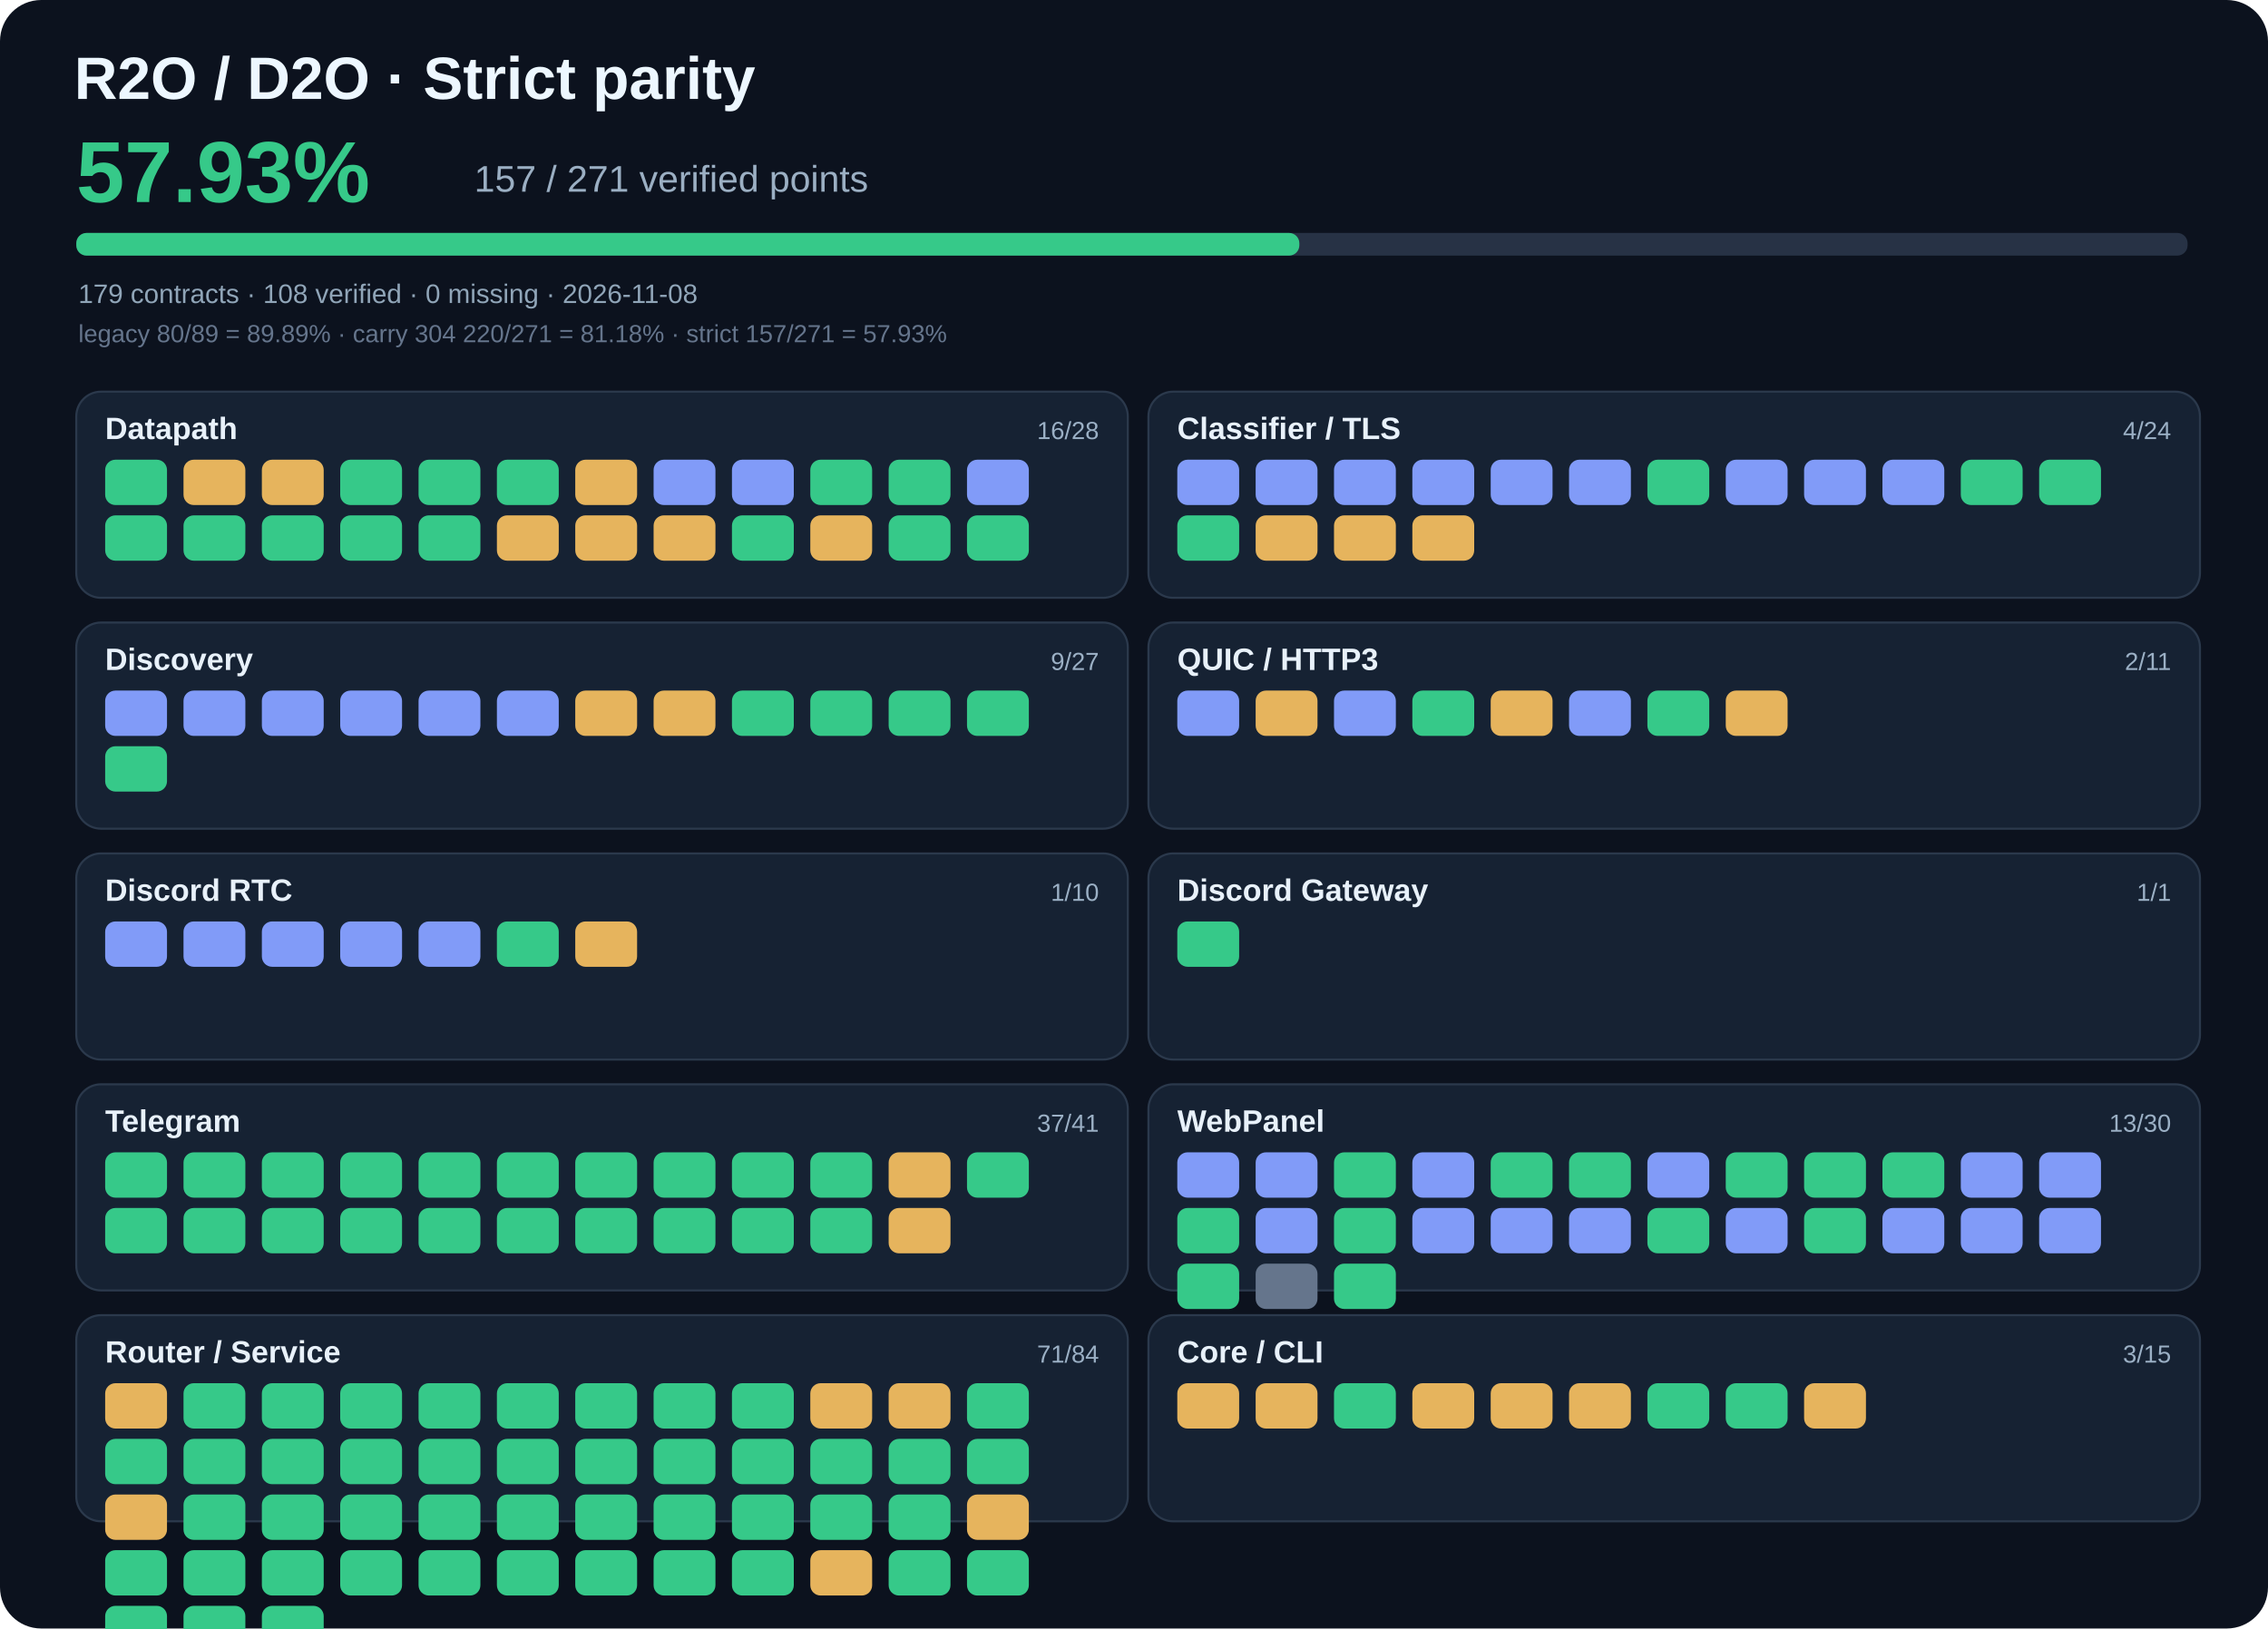
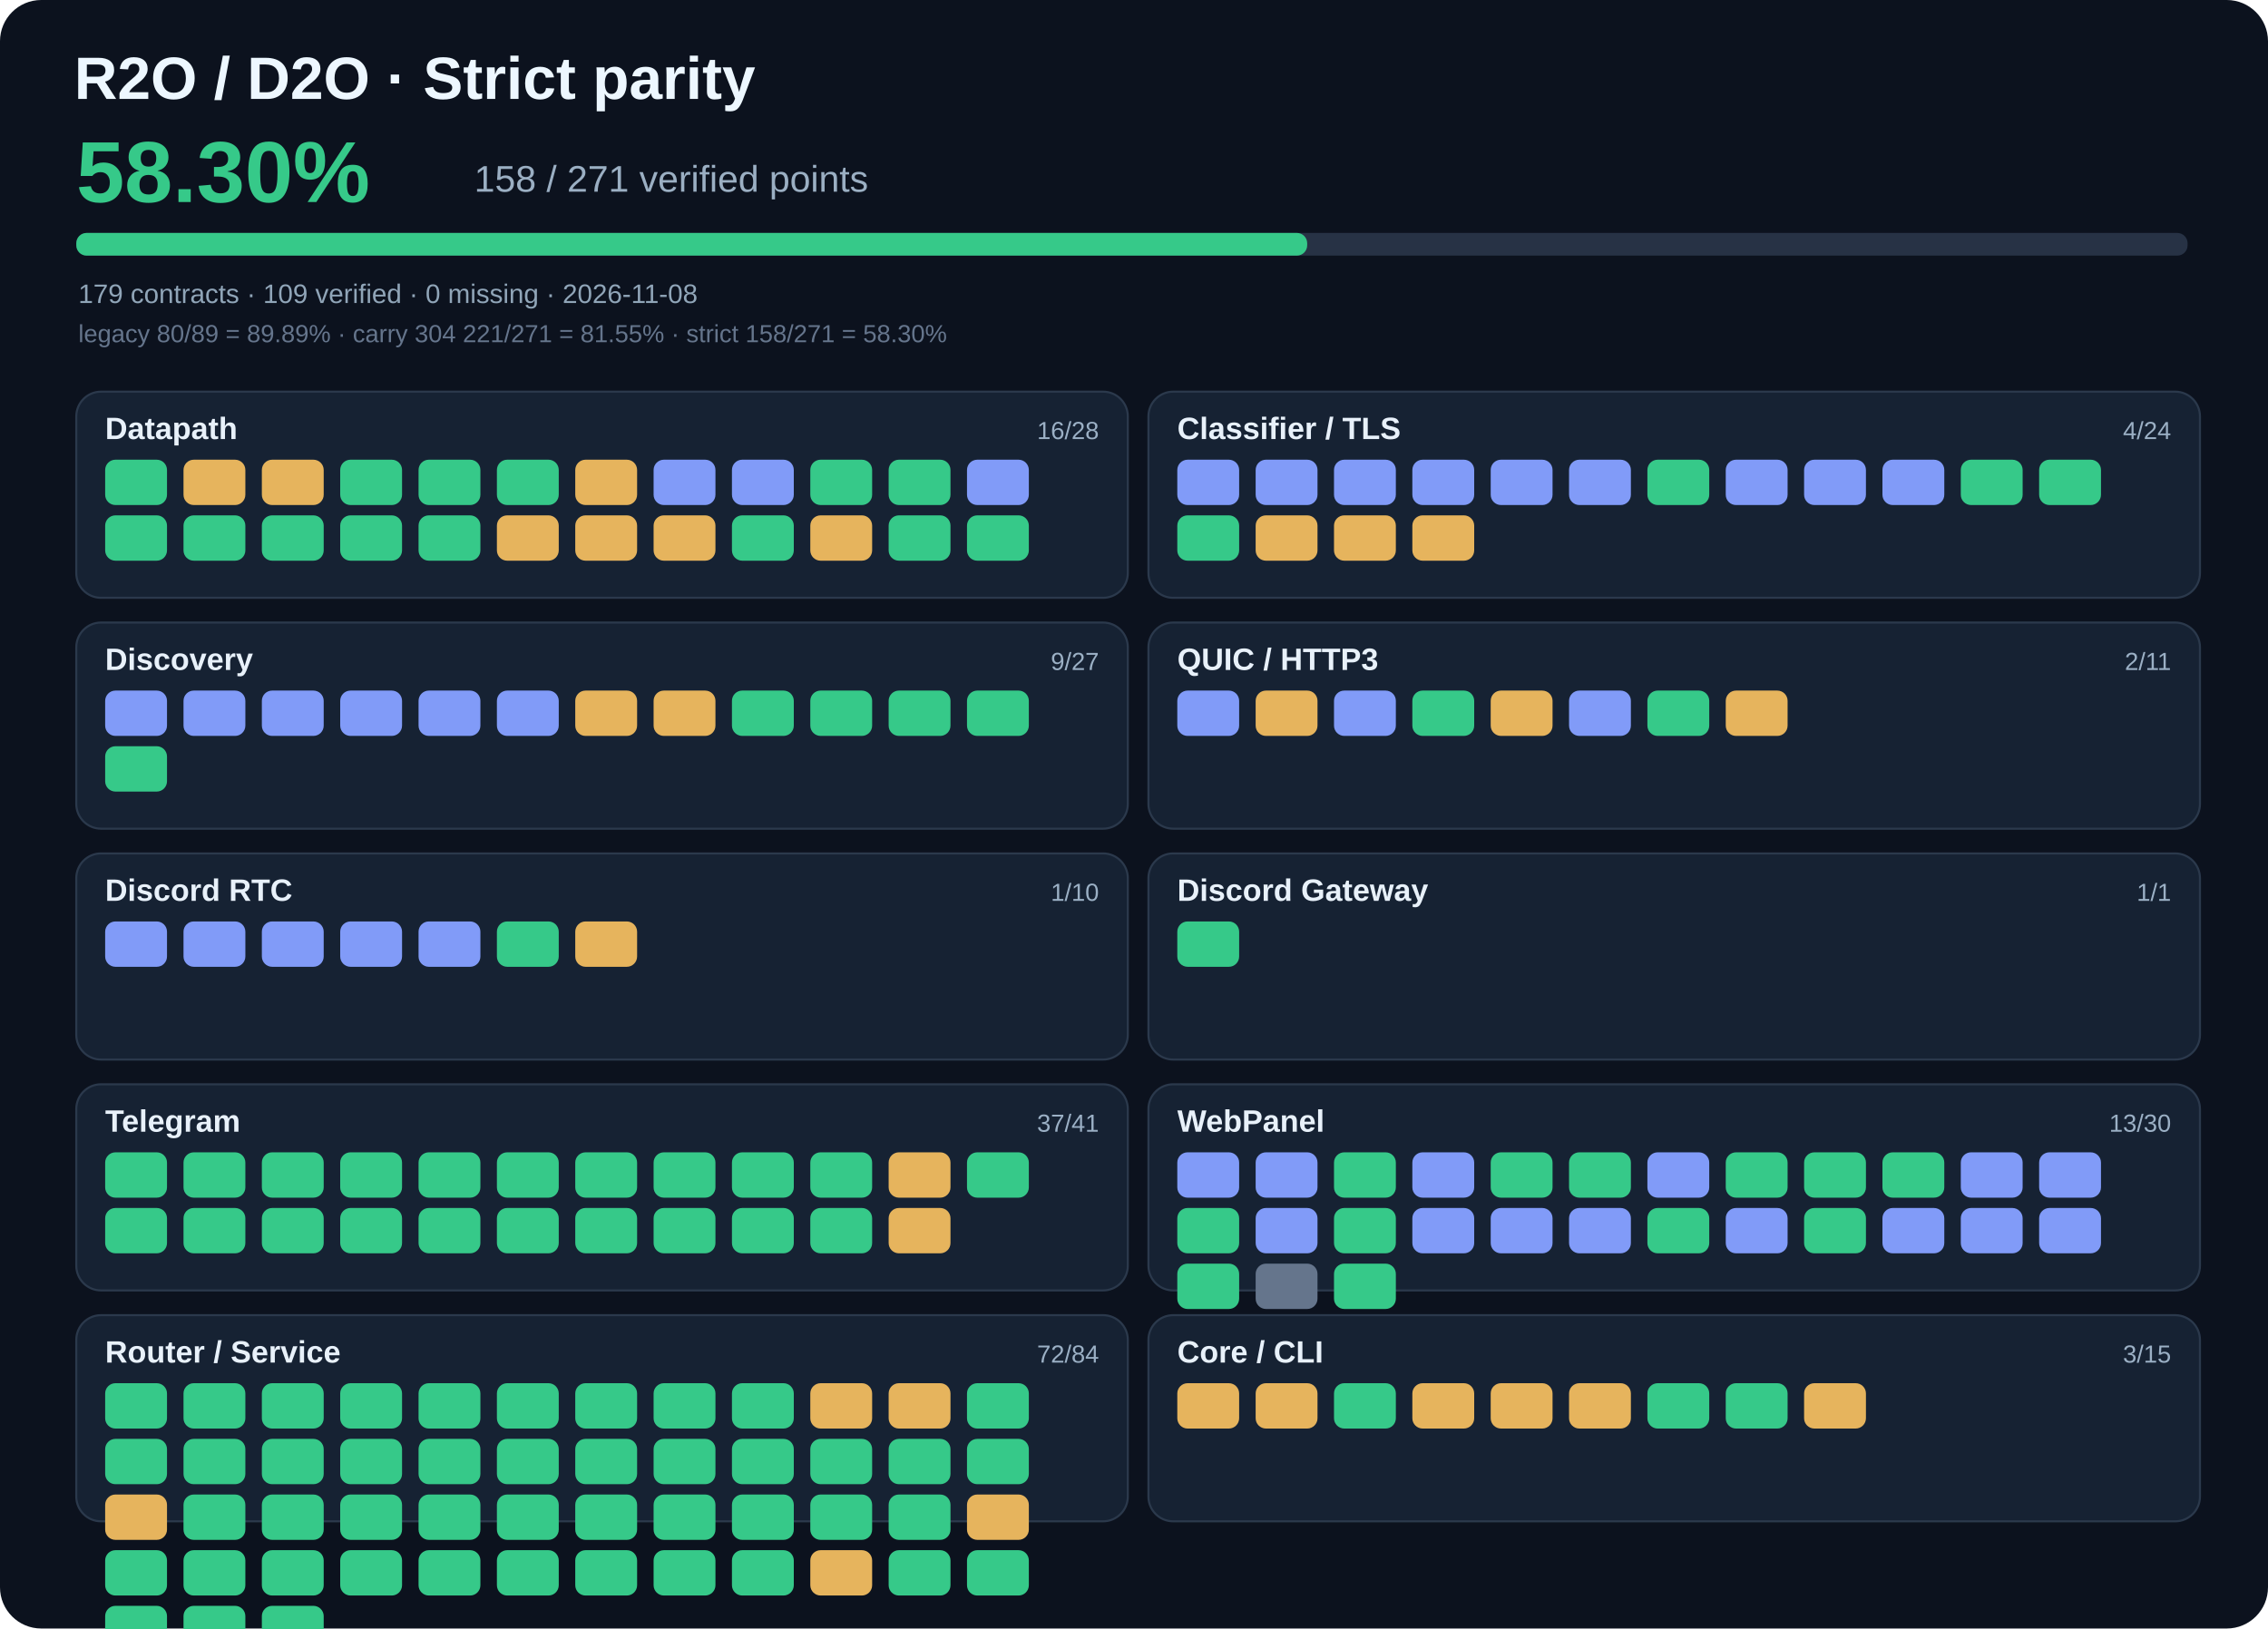
- <svg xmlns="http://www.w3.org/2000/svg" viewBox="0 0 1100 790" width="1100" height="790" role="img" aria-label="R2O strict parity 57.93%">
+ <svg xmlns="http://www.w3.org/2000/svg" viewBox="0 0 1100 790" width="1100" height="790" role="img" aria-label="R2O strict parity 58.30%">
  <rect width="1100" height="790" rx="20" fill="#0c121e" />
  <text x="36" y="48" fill="#edf7ff" font-family="Arial,sans-serif" font-size="29" font-weight="700">R2O / D2O · Strict parity</text>
-   <text x="37" y="98" fill="#36c989" font-family="Arial,sans-serif" font-size="42" font-weight="700">57.93%</text>
-   <text x="230" y="93" fill="#9bafc3" font-family="Arial,sans-serif" font-size="18">157 / 271 verified points</text>
+   <text x="37" y="98" fill="#36c989" font-family="Arial,sans-serif" font-size="42" font-weight="700">58.30%</text>
+   <text x="230" y="93" fill="#9bafc3" font-family="Arial,sans-serif" font-size="18">158 / 271 verified points</text>
  <rect x="37" y="113" width="1024" height="11" rx="5" fill="#273245" />
-   <rect x="37" y="113" width="593.2" height="11" rx="5" fill="#36c989" />
-   <text x="38" y="147" fill="#90a5b8" font-family="Arial,sans-serif" font-size="13">179 contracts · 108 verified · 0 missing · 2026-11-08</text>
-   <text x="38" y="166" fill="#65758c" font-family="Arial,sans-serif" font-size="12">legacy 80/89 = 89.89% · carry 304 220/271 = 81.18% · strict 157/271 = 57.93%</text>
+   <rect x="37" y="113" width="597.0" height="11" rx="5" fill="#36c989" />
+   <text x="38" y="147" fill="#90a5b8" font-family="Arial,sans-serif" font-size="13">179 contracts · 109 verified · 0 missing · 2026-11-08</text>
+   <text x="38" y="166" fill="#65758c" font-family="Arial,sans-serif" font-size="12">legacy 80/89 = 89.89% · carry 304 221/271 = 81.55% · strict 158/271 = 58.30%</text>
  <rect x="37" y="190" width="510" height="100" rx="12" fill="#162233" stroke="#2b394c" />
  <text x="51" y="213" fill="#e8f1fa" font-family="Arial,sans-serif" font-size="15" font-weight="700">Datapath</text>
  <text x="533" y="213" text-anchor="end" fill="#9bb0c5" font-family="Arial,sans-serif" font-size="12">16/28</text>
  <rect x="51" y="223" width="30" height="22" rx="5" fill="#36c989" />
  <rect x="89" y="223" width="30" height="22" rx="5" fill="#e6b45d" />
  <rect x="127" y="223" width="30" height="22" rx="5" fill="#e6b45d" />
  <rect x="165" y="223" width="30" height="22" rx="5" fill="#36c989" />
  <rect x="203" y="223" width="30" height="22" rx="5" fill="#36c989" />
  <rect x="241" y="223" width="30" height="22" rx="5" fill="#36c989" />
  <rect x="279" y="223" width="30" height="22" rx="5" fill="#e6b45d" />
  <rect x="317" y="223" width="30" height="22" rx="5" fill="#819bf8" />
  <rect x="355" y="223" width="30" height="22" rx="5" fill="#819bf8" />
  <rect x="393" y="223" width="30" height="22" rx="5" fill="#36c989" />
  <rect x="431" y="223" width="30" height="22" rx="5" fill="#36c989" />
  <rect x="469" y="223" width="30" height="22" rx="5" fill="#819bf8" />
  <rect x="51" y="250" width="30" height="22" rx="5" fill="#36c989" />
  <rect x="89" y="250" width="30" height="22" rx="5" fill="#36c989" />
  <rect x="127" y="250" width="30" height="22" rx="5" fill="#36c989" />
  <rect x="165" y="250" width="30" height="22" rx="5" fill="#36c989" />
  <rect x="203" y="250" width="30" height="22" rx="5" fill="#36c989" />
  <rect x="241" y="250" width="30" height="22" rx="5" fill="#e6b45d" />
  <rect x="279" y="250" width="30" height="22" rx="5" fill="#e6b45d" />
  <rect x="317" y="250" width="30" height="22" rx="5" fill="#e6b45d" />
  <rect x="355" y="250" width="30" height="22" rx="5" fill="#36c989" />
  <rect x="393" y="250" width="30" height="22" rx="5" fill="#e6b45d" />
  <rect x="431" y="250" width="30" height="22" rx="5" fill="#36c989" />
  <rect x="469" y="250" width="30" height="22" rx="5" fill="#36c989" />
  <rect x="557" y="190" width="510" height="100" rx="12" fill="#162233" stroke="#2b394c" />
  <text x="571" y="213" fill="#e8f1fa" font-family="Arial,sans-serif" font-size="15" font-weight="700">Classifier / TLS</text>
  <text x="1053" y="213" text-anchor="end" fill="#9bb0c5" font-family="Arial,sans-serif" font-size="12">4/24</text>
  <rect x="571" y="223" width="30" height="22" rx="5" fill="#819bf8" />
  <rect x="609" y="223" width="30" height="22" rx="5" fill="#819bf8" />
  <rect x="647" y="223" width="30" height="22" rx="5" fill="#819bf8" />
  <rect x="685" y="223" width="30" height="22" rx="5" fill="#819bf8" />
  <rect x="723" y="223" width="30" height="22" rx="5" fill="#819bf8" />
  <rect x="761" y="223" width="30" height="22" rx="5" fill="#819bf8" />
  <rect x="799" y="223" width="30" height="22" rx="5" fill="#36c989" />
  <rect x="837" y="223" width="30" height="22" rx="5" fill="#819bf8" />
  <rect x="875" y="223" width="30" height="22" rx="5" fill="#819bf8" />
  <rect x="913" y="223" width="30" height="22" rx="5" fill="#819bf8" />
  <rect x="951" y="223" width="30" height="22" rx="5" fill="#36c989" />
  <rect x="989" y="223" width="30" height="22" rx="5" fill="#36c989" />
  <rect x="571" y="250" width="30" height="22" rx="5" fill="#36c989" />
  <rect x="609" y="250" width="30" height="22" rx="5" fill="#e6b45d" />
  <rect x="647" y="250" width="30" height="22" rx="5" fill="#e6b45d" />
  <rect x="685" y="250" width="30" height="22" rx="5" fill="#e6b45d" />
  <rect x="37" y="302" width="510" height="100" rx="12" fill="#162233" stroke="#2b394c" />
  <text x="51" y="325" fill="#e8f1fa" font-family="Arial,sans-serif" font-size="15" font-weight="700">Discovery</text>
  <text x="533" y="325" text-anchor="end" fill="#9bb0c5" font-family="Arial,sans-serif" font-size="12">9/27</text>
  <rect x="51" y="335" width="30" height="22" rx="5" fill="#819bf8" />
  <rect x="89" y="335" width="30" height="22" rx="5" fill="#819bf8" />
  <rect x="127" y="335" width="30" height="22" rx="5" fill="#819bf8" />
  <rect x="165" y="335" width="30" height="22" rx="5" fill="#819bf8" />
  <rect x="203" y="335" width="30" height="22" rx="5" fill="#819bf8" />
  <rect x="241" y="335" width="30" height="22" rx="5" fill="#819bf8" />
  <rect x="279" y="335" width="30" height="22" rx="5" fill="#e6b45d" />
  <rect x="317" y="335" width="30" height="22" rx="5" fill="#e6b45d" />
  <rect x="355" y="335" width="30" height="22" rx="5" fill="#36c989" />
  <rect x="393" y="335" width="30" height="22" rx="5" fill="#36c989" />
  <rect x="431" y="335" width="30" height="22" rx="5" fill="#36c989" />
  <rect x="469" y="335" width="30" height="22" rx="5" fill="#36c989" />
  <rect x="51" y="362" width="30" height="22" rx="5" fill="#36c989" />
  <rect x="557" y="302" width="510" height="100" rx="12" fill="#162233" stroke="#2b394c" />
  <text x="571" y="325" fill="#e8f1fa" font-family="Arial,sans-serif" font-size="15" font-weight="700">QUIC / HTTP3</text>
  <text x="1053" y="325" text-anchor="end" fill="#9bb0c5" font-family="Arial,sans-serif" font-size="12">2/11</text>
  <rect x="571" y="335" width="30" height="22" rx="5" fill="#819bf8" />
  <rect x="609" y="335" width="30" height="22" rx="5" fill="#e6b45d" />
  <rect x="647" y="335" width="30" height="22" rx="5" fill="#819bf8" />
  <rect x="685" y="335" width="30" height="22" rx="5" fill="#36c989" />
  <rect x="723" y="335" width="30" height="22" rx="5" fill="#e6b45d" />
  <rect x="761" y="335" width="30" height="22" rx="5" fill="#819bf8" />
  <rect x="799" y="335" width="30" height="22" rx="5" fill="#36c989" />
  <rect x="837" y="335" width="30" height="22" rx="5" fill="#e6b45d" />
  <rect x="37" y="414" width="510" height="100" rx="12" fill="#162233" stroke="#2b394c" />
  <text x="51" y="437" fill="#e8f1fa" font-family="Arial,sans-serif" font-size="15" font-weight="700">Discord RTC</text>
  <text x="533" y="437" text-anchor="end" fill="#9bb0c5" font-family="Arial,sans-serif" font-size="12">1/10</text>
  <rect x="51" y="447" width="30" height="22" rx="5" fill="#819bf8" />
  <rect x="89" y="447" width="30" height="22" rx="5" fill="#819bf8" />
  <rect x="127" y="447" width="30" height="22" rx="5" fill="#819bf8" />
  <rect x="165" y="447" width="30" height="22" rx="5" fill="#819bf8" />
  <rect x="203" y="447" width="30" height="22" rx="5" fill="#819bf8" />
  <rect x="241" y="447" width="30" height="22" rx="5" fill="#36c989" />
  <rect x="279" y="447" width="30" height="22" rx="5" fill="#e6b45d" />
  <rect x="557" y="414" width="510" height="100" rx="12" fill="#162233" stroke="#2b394c" />
  <text x="571" y="437" fill="#e8f1fa" font-family="Arial,sans-serif" font-size="15" font-weight="700">Discord Gateway</text>
  <text x="1053" y="437" text-anchor="end" fill="#9bb0c5" font-family="Arial,sans-serif" font-size="12">1/1</text>
  <rect x="571" y="447" width="30" height="22" rx="5" fill="#36c989" />
  <rect x="37" y="526" width="510" height="100" rx="12" fill="#162233" stroke="#2b394c" />
  <text x="51" y="549" fill="#e8f1fa" font-family="Arial,sans-serif" font-size="15" font-weight="700">Telegram</text>
  <text x="533" y="549" text-anchor="end" fill="#9bb0c5" font-family="Arial,sans-serif" font-size="12">37/41</text>
  <rect x="51" y="559" width="30" height="22" rx="5" fill="#36c989" />
  <rect x="89" y="559" width="30" height="22" rx="5" fill="#36c989" />
  <rect x="127" y="559" width="30" height="22" rx="5" fill="#36c989" />
  <rect x="165" y="559" width="30" height="22" rx="5" fill="#36c989" />
  <rect x="203" y="559" width="30" height="22" rx="5" fill="#36c989" />
  <rect x="241" y="559" width="30" height="22" rx="5" fill="#36c989" />
  <rect x="279" y="559" width="30" height="22" rx="5" fill="#36c989" />
  <rect x="317" y="559" width="30" height="22" rx="5" fill="#36c989" />
  <rect x="355" y="559" width="30" height="22" rx="5" fill="#36c989" />
  <rect x="393" y="559" width="30" height="22" rx="5" fill="#36c989" />
  <rect x="431" y="559" width="30" height="22" rx="5" fill="#e6b45d" />
  <rect x="469" y="559" width="30" height="22" rx="5" fill="#36c989" />
  <rect x="51" y="586" width="30" height="22" rx="5" fill="#36c989" />
  <rect x="89" y="586" width="30" height="22" rx="5" fill="#36c989" />
  <rect x="127" y="586" width="30" height="22" rx="5" fill="#36c989" />
  <rect x="165" y="586" width="30" height="22" rx="5" fill="#36c989" />
  <rect x="203" y="586" width="30" height="22" rx="5" fill="#36c989" />
  <rect x="241" y="586" width="30" height="22" rx="5" fill="#36c989" />
  <rect x="279" y="586" width="30" height="22" rx="5" fill="#36c989" />
  <rect x="317" y="586" width="30" height="22" rx="5" fill="#36c989" />
  <rect x="355" y="586" width="30" height="22" rx="5" fill="#36c989" />
  <rect x="393" y="586" width="30" height="22" rx="5" fill="#36c989" />
  <rect x="431" y="586" width="30" height="22" rx="5" fill="#e6b45d" />
  <rect x="557" y="526" width="510" height="100" rx="12" fill="#162233" stroke="#2b394c" />
  <text x="571" y="549" fill="#e8f1fa" font-family="Arial,sans-serif" font-size="15" font-weight="700">WebPanel</text>
  <text x="1053" y="549" text-anchor="end" fill="#9bb0c5" font-family="Arial,sans-serif" font-size="12">13/30</text>
  <rect x="571" y="559" width="30" height="22" rx="5" fill="#819bf8" />
  <rect x="609" y="559" width="30" height="22" rx="5" fill="#819bf8" />
  <rect x="647" y="559" width="30" height="22" rx="5" fill="#36c989" />
  <rect x="685" y="559" width="30" height="22" rx="5" fill="#819bf8" />
  <rect x="723" y="559" width="30" height="22" rx="5" fill="#36c989" />
  <rect x="761" y="559" width="30" height="22" rx="5" fill="#36c989" />
  <rect x="799" y="559" width="30" height="22" rx="5" fill="#819bf8" />
  <rect x="837" y="559" width="30" height="22" rx="5" fill="#36c989" />
  <rect x="875" y="559" width="30" height="22" rx="5" fill="#36c989" />
  <rect x="913" y="559" width="30" height="22" rx="5" fill="#36c989" />
  <rect x="951" y="559" width="30" height="22" rx="5" fill="#819bf8" />
  <rect x="989" y="559" width="30" height="22" rx="5" fill="#819bf8" />
  <rect x="571" y="586" width="30" height="22" rx="5" fill="#36c989" />
  <rect x="609" y="586" width="30" height="22" rx="5" fill="#819bf8" />
  <rect x="647" y="586" width="30" height="22" rx="5" fill="#36c989" />
  <rect x="685" y="586" width="30" height="22" rx="5" fill="#819bf8" />
  <rect x="723" y="586" width="30" height="22" rx="5" fill="#819bf8" />
  <rect x="761" y="586" width="30" height="22" rx="5" fill="#819bf8" />
  <rect x="799" y="586" width="30" height="22" rx="5" fill="#36c989" />
  <rect x="837" y="586" width="30" height="22" rx="5" fill="#819bf8" />
  <rect x="875" y="586" width="30" height="22" rx="5" fill="#36c989" />
  <rect x="913" y="586" width="30" height="22" rx="5" fill="#819bf8" />
  <rect x="951" y="586" width="30" height="22" rx="5" fill="#819bf8" />
  <rect x="989" y="586" width="30" height="22" rx="5" fill="#819bf8" />
  <rect x="571" y="613" width="30" height="22" rx="5" fill="#36c989" />
  <rect x="609" y="613" width="30" height="22" rx="5" fill="#65758c" />
  <rect x="647" y="613" width="30" height="22" rx="5" fill="#36c989" />
  <rect x="37" y="638" width="510" height="100" rx="12" fill="#162233" stroke="#2b394c" />
  <text x="51" y="661" fill="#e8f1fa" font-family="Arial,sans-serif" font-size="15" font-weight="700">Router / Service</text>
-   <text x="533" y="661" text-anchor="end" fill="#9bb0c5" font-family="Arial,sans-serif" font-size="12">71/84</text>
-   <rect x="51" y="671" width="30" height="22" rx="5" fill="#e6b45d" />
+   <text x="533" y="661" text-anchor="end" fill="#9bb0c5" font-family="Arial,sans-serif" font-size="12">72/84</text>
+   <rect x="51" y="671" width="30" height="22" rx="5" fill="#36c989" />
  <rect x="89" y="671" width="30" height="22" rx="5" fill="#36c989" />
  <rect x="127" y="671" width="30" height="22" rx="5" fill="#36c989" />
  <rect x="165" y="671" width="30" height="22" rx="5" fill="#36c989" />
  <rect x="203" y="671" width="30" height="22" rx="5" fill="#36c989" />
  <rect x="241" y="671" width="30" height="22" rx="5" fill="#36c989" />
  <rect x="279" y="671" width="30" height="22" rx="5" fill="#36c989" />
  <rect x="317" y="671" width="30" height="22" rx="5" fill="#36c989" />
  <rect x="355" y="671" width="30" height="22" rx="5" fill="#36c989" />
  <rect x="393" y="671" width="30" height="22" rx="5" fill="#e6b45d" />
  <rect x="431" y="671" width="30" height="22" rx="5" fill="#e6b45d" />
  <rect x="469" y="671" width="30" height="22" rx="5" fill="#36c989" />
  <rect x="51" y="698" width="30" height="22" rx="5" fill="#36c989" />
  <rect x="89" y="698" width="30" height="22" rx="5" fill="#36c989" />
  <rect x="127" y="698" width="30" height="22" rx="5" fill="#36c989" />
  <rect x="165" y="698" width="30" height="22" rx="5" fill="#36c989" />
  <rect x="203" y="698" width="30" height="22" rx="5" fill="#36c989" />
  <rect x="241" y="698" width="30" height="22" rx="5" fill="#36c989" />
  <rect x="279" y="698" width="30" height="22" rx="5" fill="#36c989" />
  <rect x="317" y="698" width="30" height="22" rx="5" fill="#36c989" />
  <rect x="355" y="698" width="30" height="22" rx="5" fill="#36c989" />
  <rect x="393" y="698" width="30" height="22" rx="5" fill="#36c989" />
  <rect x="431" y="698" width="30" height="22" rx="5" fill="#36c989" />
  <rect x="469" y="698" width="30" height="22" rx="5" fill="#36c989" />
  <rect x="51" y="725" width="30" height="22" rx="5" fill="#e6b45d" />
  <rect x="89" y="725" width="30" height="22" rx="5" fill="#36c989" />
  <rect x="127" y="725" width="30" height="22" rx="5" fill="#36c989" />
  <rect x="165" y="725" width="30" height="22" rx="5" fill="#36c989" />
  <rect x="203" y="725" width="30" height="22" rx="5" fill="#36c989" />
  <rect x="241" y="725" width="30" height="22" rx="5" fill="#36c989" />
  <rect x="279" y="725" width="30" height="22" rx="5" fill="#36c989" />
  <rect x="317" y="725" width="30" height="22" rx="5" fill="#36c989" />
  <rect x="355" y="725" width="30" height="22" rx="5" fill="#36c989" />
  <rect x="393" y="725" width="30" height="22" rx="5" fill="#36c989" />
  <rect x="431" y="725" width="30" height="22" rx="5" fill="#36c989" />
  <rect x="469" y="725" width="30" height="22" rx="5" fill="#e6b45d" />
  <rect x="51" y="752" width="30" height="22" rx="5" fill="#36c989" />
  <rect x="89" y="752" width="30" height="22" rx="5" fill="#36c989" />
  <rect x="127" y="752" width="30" height="22" rx="5" fill="#36c989" />
  <rect x="165" y="752" width="30" height="22" rx="5" fill="#36c989" />
  <rect x="203" y="752" width="30" height="22" rx="5" fill="#36c989" />
  <rect x="241" y="752" width="30" height="22" rx="5" fill="#36c989" />
  <rect x="279" y="752" width="30" height="22" rx="5" fill="#36c989" />
  <rect x="317" y="752" width="30" height="22" rx="5" fill="#36c989" />
  <rect x="355" y="752" width="30" height="22" rx="5" fill="#36c989" />
  <rect x="393" y="752" width="30" height="22" rx="5" fill="#e6b45d" />
  <rect x="431" y="752" width="30" height="22" rx="5" fill="#36c989" />
  <rect x="469" y="752" width="30" height="22" rx="5" fill="#36c989" />
  <rect x="51" y="779" width="30" height="22" rx="5" fill="#36c989" />
  <rect x="89" y="779" width="30" height="22" rx="5" fill="#36c989" />
  <rect x="127" y="779" width="30" height="22" rx="5" fill="#36c989" />
  <rect x="557" y="638" width="510" height="100" rx="12" fill="#162233" stroke="#2b394c" />
  <text x="571" y="661" fill="#e8f1fa" font-family="Arial,sans-serif" font-size="15" font-weight="700">Core / CLI</text>
  <text x="1053" y="661" text-anchor="end" fill="#9bb0c5" font-family="Arial,sans-serif" font-size="12">3/15</text>
  <rect x="571" y="671" width="30" height="22" rx="5" fill="#e6b45d" />
  <rect x="609" y="671" width="30" height="22" rx="5" fill="#e6b45d" />
  <rect x="647" y="671" width="30" height="22" rx="5" fill="#36c989" />
  <rect x="685" y="671" width="30" height="22" rx="5" fill="#e6b45d" />
  <rect x="723" y="671" width="30" height="22" rx="5" fill="#e6b45d" />
  <rect x="761" y="671" width="30" height="22" rx="5" fill="#e6b45d" />
  <rect x="799" y="671" width="30" height="22" rx="5" fill="#36c989" />
  <rect x="837" y="671" width="30" height="22" rx="5" fill="#36c989" />
  <rect x="875" y="671" width="30" height="22" rx="5" fill="#e6b45d" />
</svg>
